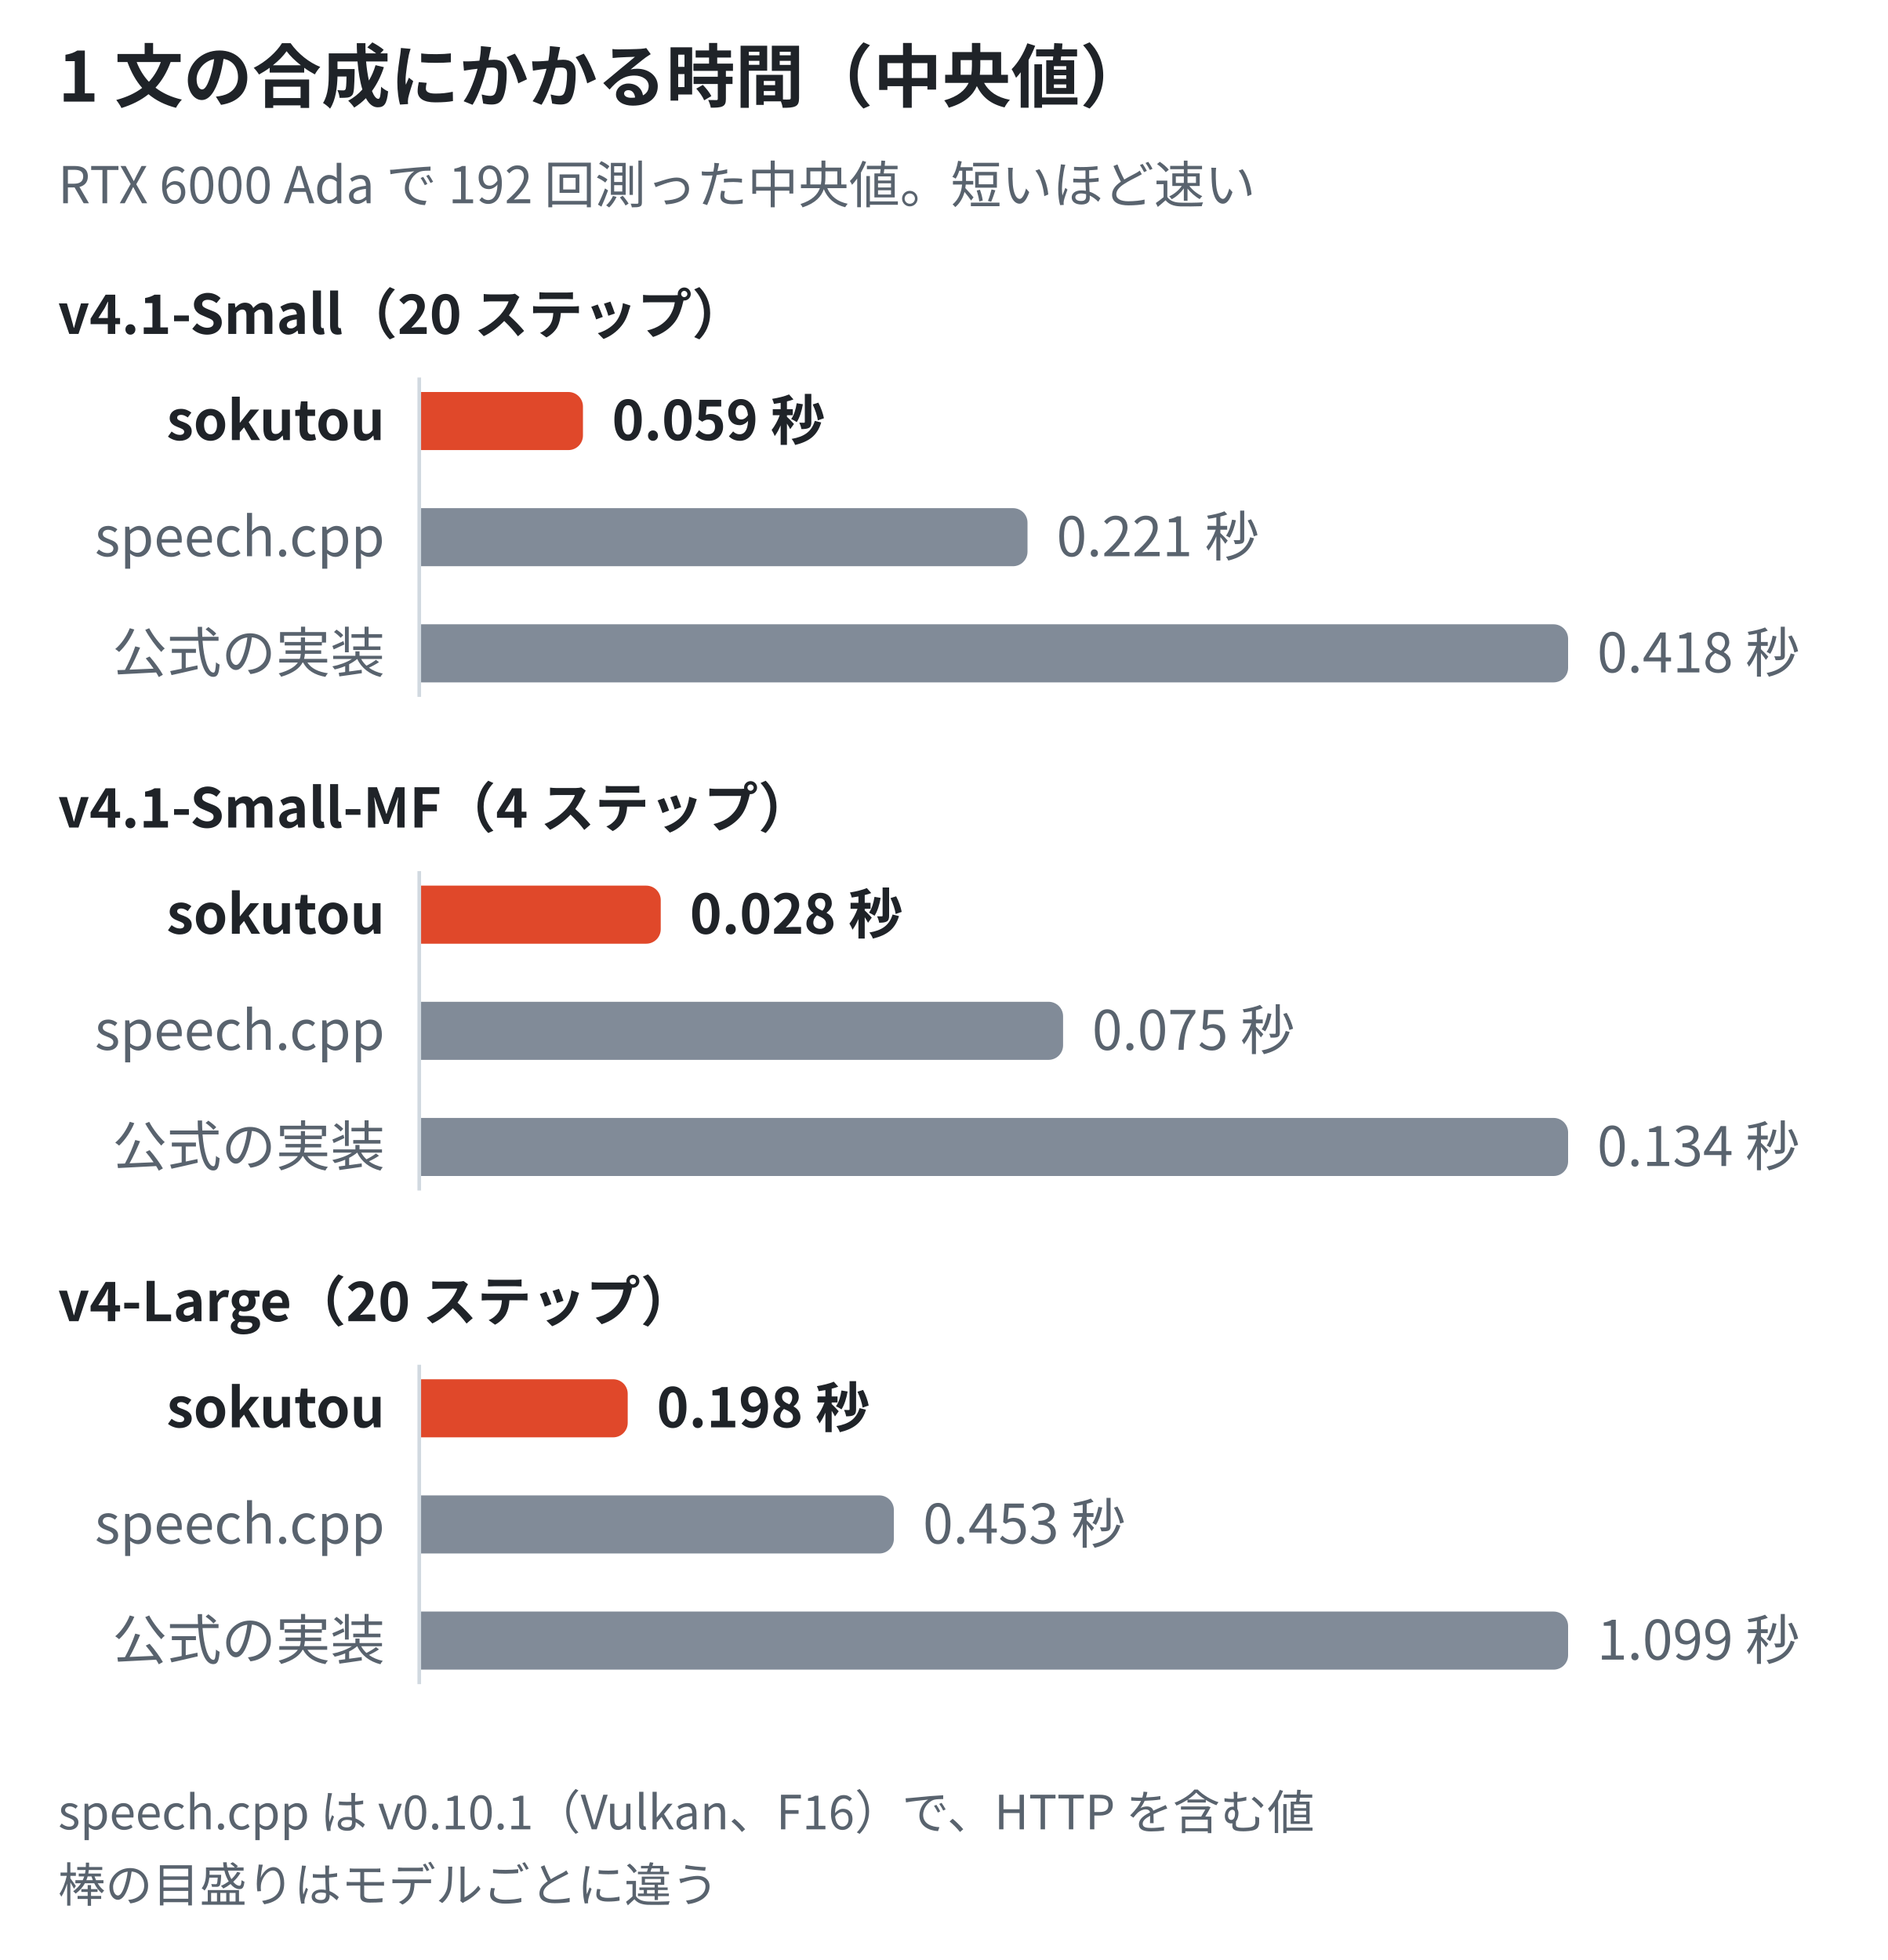
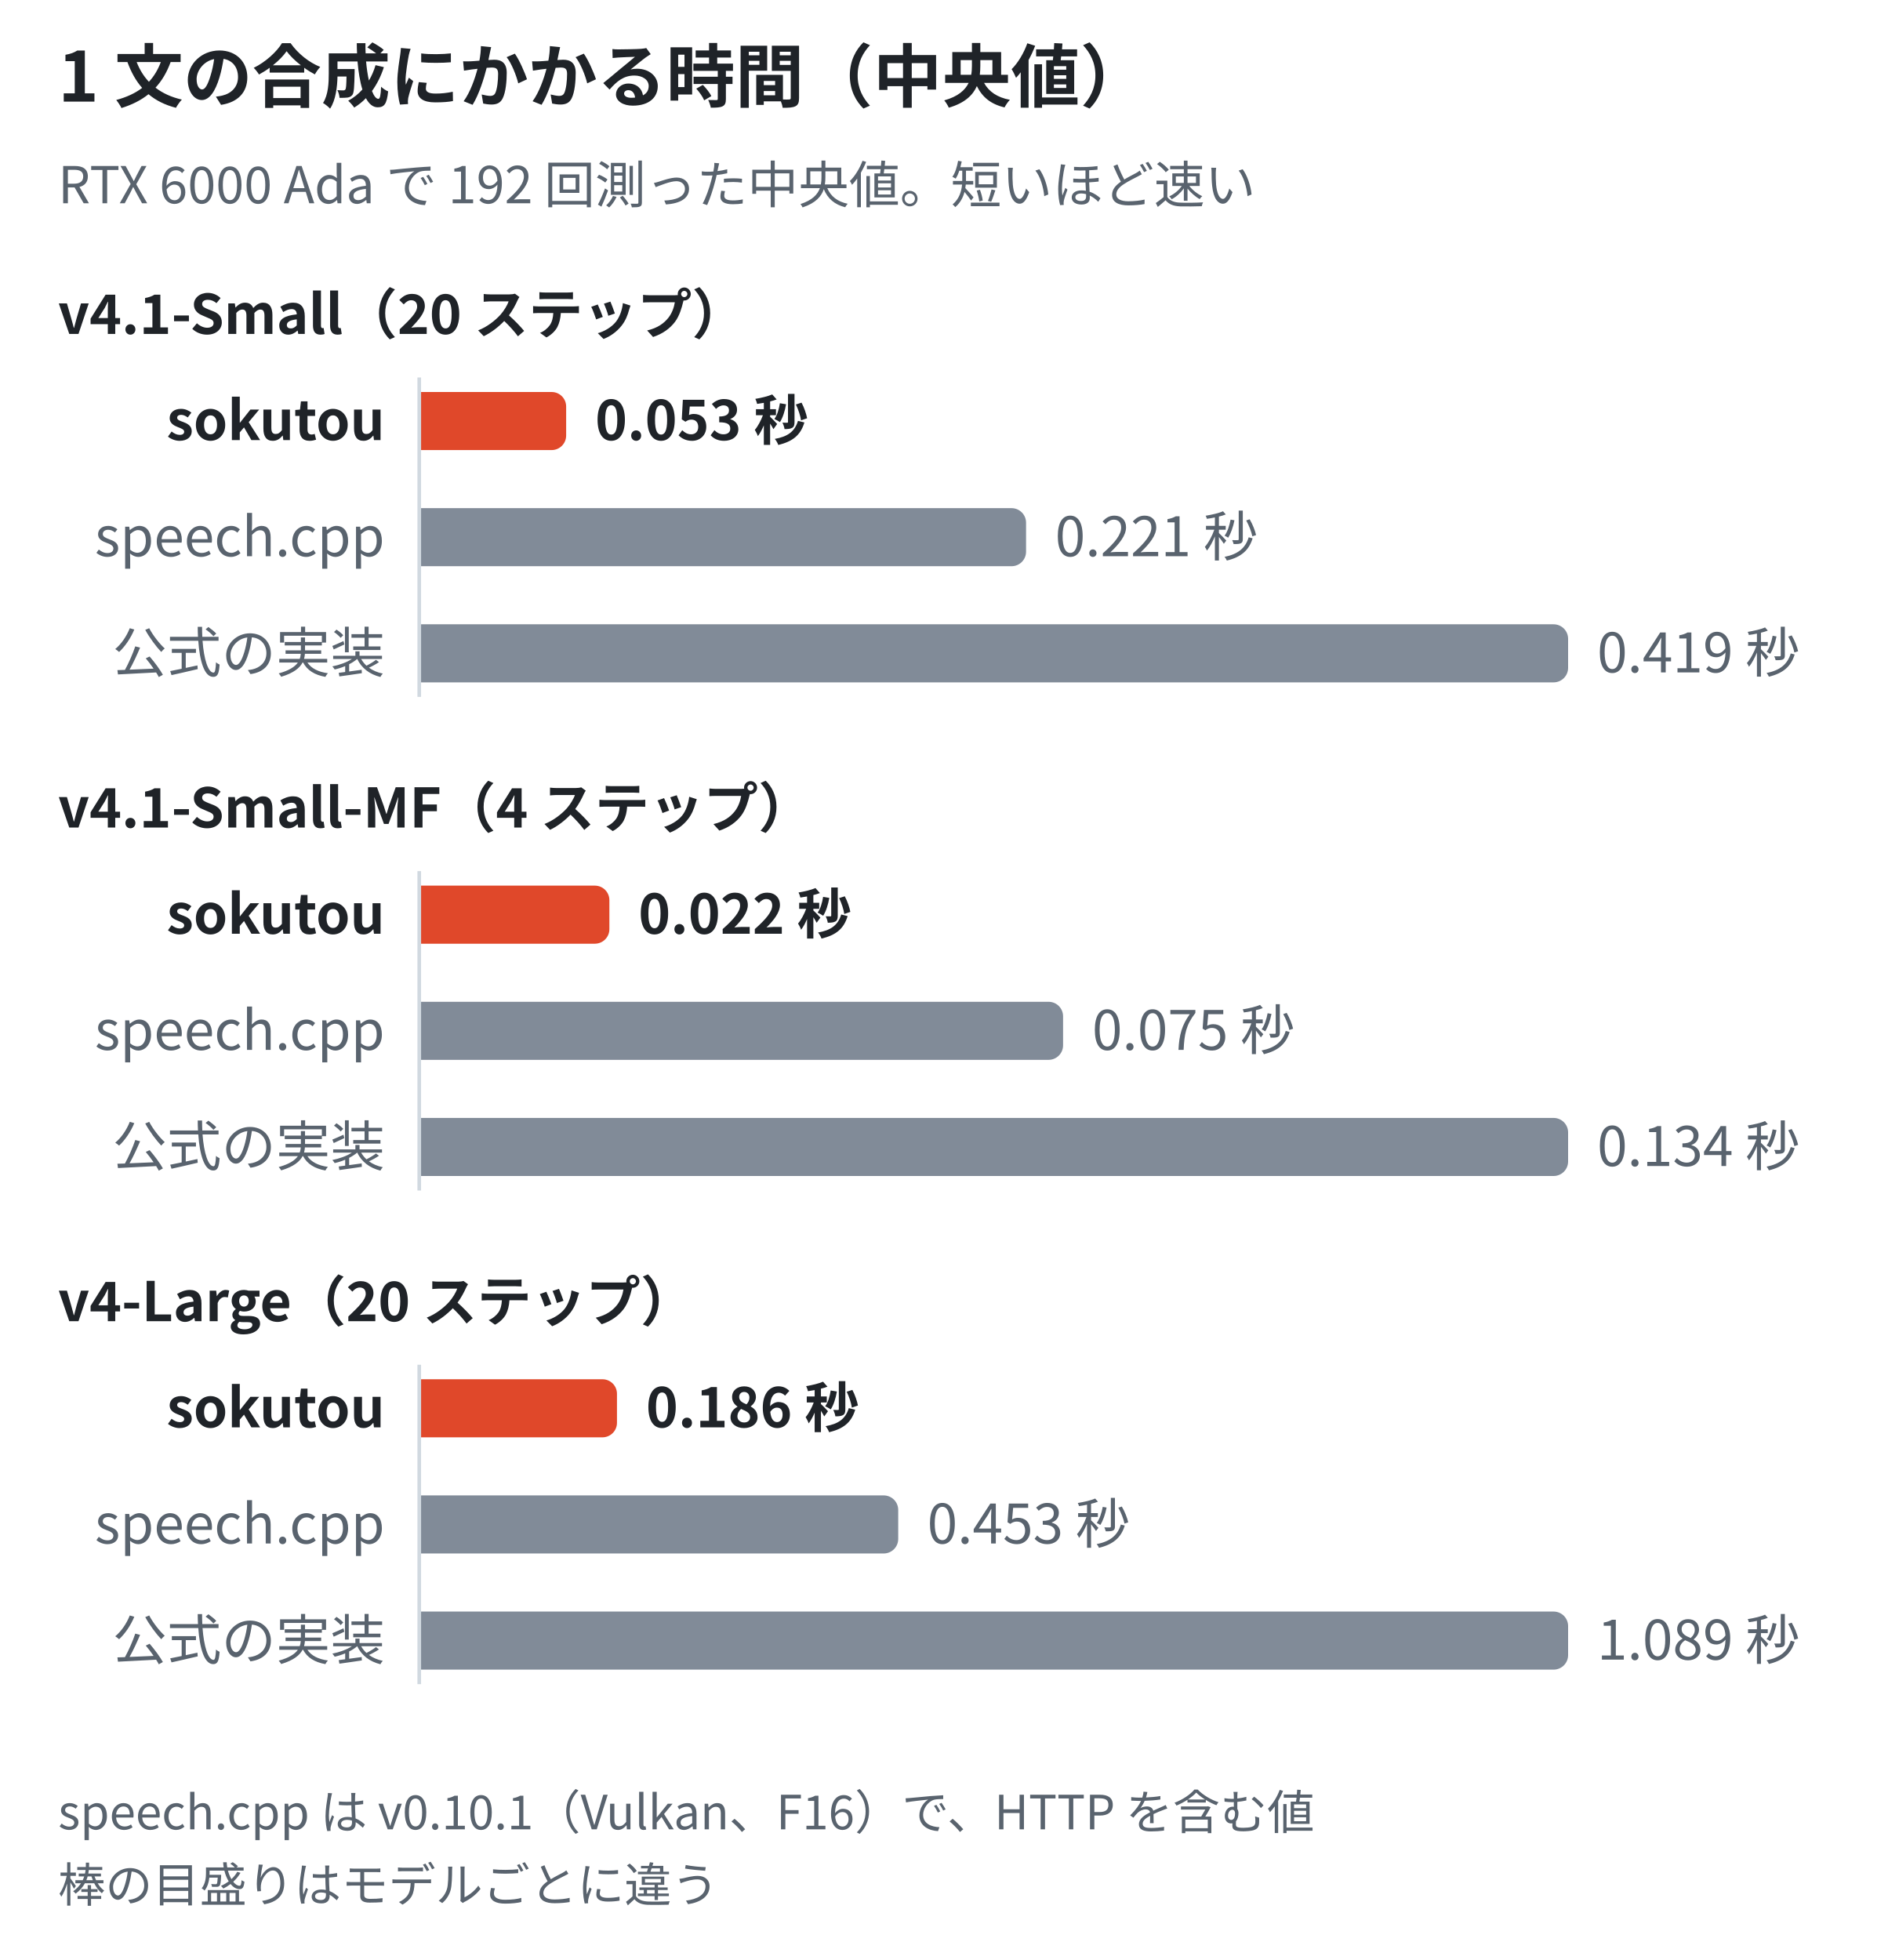
<svg xmlns="http://www.w3.org/2000/svg" viewBox="0 0 520 540" width="520" height="540" role="img" aria-labelledby="t d" font-family="system-ui, -apple-system, 'Segoe UI', 'Hiragino Sans', 'Hiragino Kaku Gothic ProN', 'Noto Sans JP', 'Noto Sans CJK JP', 'Yu Gothic UI', Meiryo, sans-serif">
  <text x="16" y="28" font-size="19" font-weight="600" fill="#1f2328">1 文の合成にかかる時間（中央値）</text>
  <text x="16" y="56" font-size="14" fill="#59636e">RTX 6000 Ada で 192 回測った中央値。短いほど速い</text>
  <text x="16" y="92" font-size="15" font-weight="600" fill="#1f2328">v4.1-Small（20 ステップ）</text>
  <text x="106" y="116.0" dy="0.35em" text-anchor="end" font-size="15" fill="#1f2328" font-weight="600">sokutou</text>
-   <path d="M116.00 108.00H156.60A4 4 0 0 1 160.60 112.00V120.00A4 4 0 0 1 156.60 124.00H116.00Z" fill="#e0482a" />
-   <text x="168.60" y="116.0" dy="0.35em" font-size="15" style="font-variant-numeric:tabular-nums" fill="#1f2328" font-weight="600">0.059 秒</text>
+   <path d="M116.00 108.00H151.97A4 4 0 0 1 155.97 112.00V120.00A4 4 0 0 1 151.97 124.00H116.00Z" fill="#e0482a" />
+   <text x="163.97" y="116.0" dy="0.35em" font-size="15" style="font-variant-numeric:tabular-nums" fill="#1f2328" font-weight="600">0.053 秒</text>
  <text x="106" y="148.0" dy="0.35em" text-anchor="end" font-size="15" fill="#59636e">speech.cpp</text>
-   <path d="M116.00 140.00H279.07A4 4 0 0 1 283.07 144.00V152.00A4 4 0 0 1 279.07 156.00H116.00Z" fill="#818b98" />
-   <text x="291.07" y="148.0" dy="0.35em" font-size="15" style="font-variant-numeric:tabular-nums" fill="#59636e">0.221 秒</text>
+   <path d="M116.00 140.00H278.67A4 4 0 0 1 282.67 144.00V152.00A4 4 0 0 1 278.67 156.00H116.00Z" fill="#818b98" />
+   <text x="290.67" y="148.0" dy="0.35em" font-size="15" style="font-variant-numeric:tabular-nums" fill="#59636e">0.221 秒</text>
  <text x="106" y="180.0" dy="0.35em" text-anchor="end" font-size="15" fill="#59636e">公式の実装</text>
  <path d="M116.00 172.00H428.00A4 4 0 0 1 432.00 176.00V184.00A4 4 0 0 1 428.00 188.00H116.00Z" fill="#818b98" />
-   <text x="440.00" y="180.0" dy="0.35em" font-size="15" style="font-variant-numeric:tabular-nums" fill="#59636e">0.418 秒</text>
+   <text x="440.00" y="180.0" dy="0.35em" font-size="15" style="font-variant-numeric:tabular-nums" fill="#59636e">0.419 秒</text>
  <line x1="115.5" x2="115.5" y1="104" y2="192" stroke="#d1d9e0" stroke-width="1" />
  <text x="16" y="228" font-size="15" font-weight="600" fill="#1f2328">v4.1-Small-MF（4 ステップ）</text>
  <text x="106" y="252.0" dy="0.35em" text-anchor="end" font-size="15" fill="#1f2328" font-weight="600">sokutou</text>
-   <path d="M116.00 244.00H178.03A4 4 0 0 1 182.03 248.00V256.00A4 4 0 0 1 178.03 260.00H116.00Z" fill="#e0482a" />
-   <text x="190.03" y="252.0" dy="0.35em" font-size="15" style="font-variant-numeric:tabular-nums" fill="#1f2328" font-weight="600">0.028 秒</text>
+   <path d="M116.00 244.00H163.88A4 4 0 0 1 167.88 248.00V256.00A4 4 0 0 1 163.88 260.00H116.00Z" fill="#e0482a" />
+   <text x="175.88" y="252.0" dy="0.35em" font-size="15" style="font-variant-numeric:tabular-nums" fill="#1f2328" font-weight="600">0.022 秒</text>
  <text x="106" y="284.0" dy="0.35em" text-anchor="end" font-size="15" fill="#59636e">speech.cpp</text>
  <path d="M116.00 276.00H288.87A4 4 0 0 1 292.87 280.00V288.00A4 4 0 0 1 288.87 292.00H116.00Z" fill="#818b98" />
  <text x="300.87" y="284.0" dy="0.35em" font-size="15" style="font-variant-numeric:tabular-nums" fill="#59636e">0.075 秒</text>
  <text x="106" y="316.0" dy="0.35em" text-anchor="end" font-size="15" fill="#59636e">公式の実装</text>
  <path d="M116.00 308.00H428.00A4 4 0 0 1 432.00 312.00V320.00A4 4 0 0 1 428.00 324.00H116.00Z" fill="#818b98" />
  <text x="440.00" y="316.0" dy="0.35em" font-size="15" style="font-variant-numeric:tabular-nums" fill="#59636e">0.134 秒</text>
  <line x1="115.5" x2="115.5" y1="240" y2="328" stroke="#d1d9e0" stroke-width="1" />
  <text x="16" y="364" font-size="15" font-weight="600" fill="#1f2328">v4-Large（20 ステップ）</text>
  <text x="106" y="388.0" dy="0.35em" text-anchor="end" font-size="15" fill="#1f2328" font-weight="600">sokutou</text>
-   <path d="M116.00 380.00H168.93A4 4 0 0 1 172.93 384.00V392.00A4 4 0 0 1 168.93 396.00H116.00Z" fill="#e0482a" />
-   <text x="180.93" y="388.0" dy="0.35em" font-size="15" style="font-variant-numeric:tabular-nums" fill="#1f2328" font-weight="600">0.198 秒</text>
+   <path d="M116.00 380.00H165.97A4 4 0 0 1 169.97 384.00V392.00A4 4 0 0 1 165.97 396.00H116.00Z" fill="#e0482a" />
+   <text x="177.97" y="388.0" dy="0.35em" font-size="15" style="font-variant-numeric:tabular-nums" fill="#1f2328" font-weight="600">0.186 秒</text>
  <text x="106" y="420.0" dy="0.35em" text-anchor="end" font-size="15" fill="#59636e">speech.cpp</text>
-   <path d="M116.00 412.00H242.25A4 4 0 0 1 246.25 416.00V424.00A4 4 0 0 1 242.25 428.00H116.00Z" fill="#818b98" />
-   <text x="254.25" y="420.0" dy="0.35em" font-size="15" style="font-variant-numeric:tabular-nums" fill="#59636e">0.453 秒</text>
+   <path d="M116.00 412.00H243.45A4 4 0 0 1 247.45 416.00V424.00A4 4 0 0 1 243.45 428.00H116.00Z" fill="#818b98" />
+   <text x="255.45" y="420.0" dy="0.35em" font-size="15" style="font-variant-numeric:tabular-nums" fill="#59636e">0.453 秒</text>
  <text x="106" y="452.0" dy="0.35em" text-anchor="end" font-size="15" fill="#59636e">公式の実装</text>
  <path d="M116.00 444.00H428.00A4 4 0 0 1 432.00 448.00V456.00A4 4 0 0 1 428.00 460.00H116.00Z" fill="#818b98" />
-   <text x="440.00" y="452.0" dy="0.35em" font-size="15" style="font-variant-numeric:tabular-nums" fill="#59636e">1.099 秒</text>
+   <text x="440.00" y="452.0" dy="0.35em" font-size="15" style="font-variant-numeric:tabular-nums" fill="#59636e">1.089 秒</text>
  <line x1="115.5" x2="115.5" y1="376" y2="464" stroke="#d1d9e0" stroke-width="1" />
  <text x="16" y="504" font-size="13" fill="#59636e">speech.cpp は v0.10.1（Vulkan、F16）で、HTTP を含む値</text>
  <text x="16" y="524" font-size="13" fill="#59636e">棒の目盛りはモデルごとに違う</text>
</svg>
